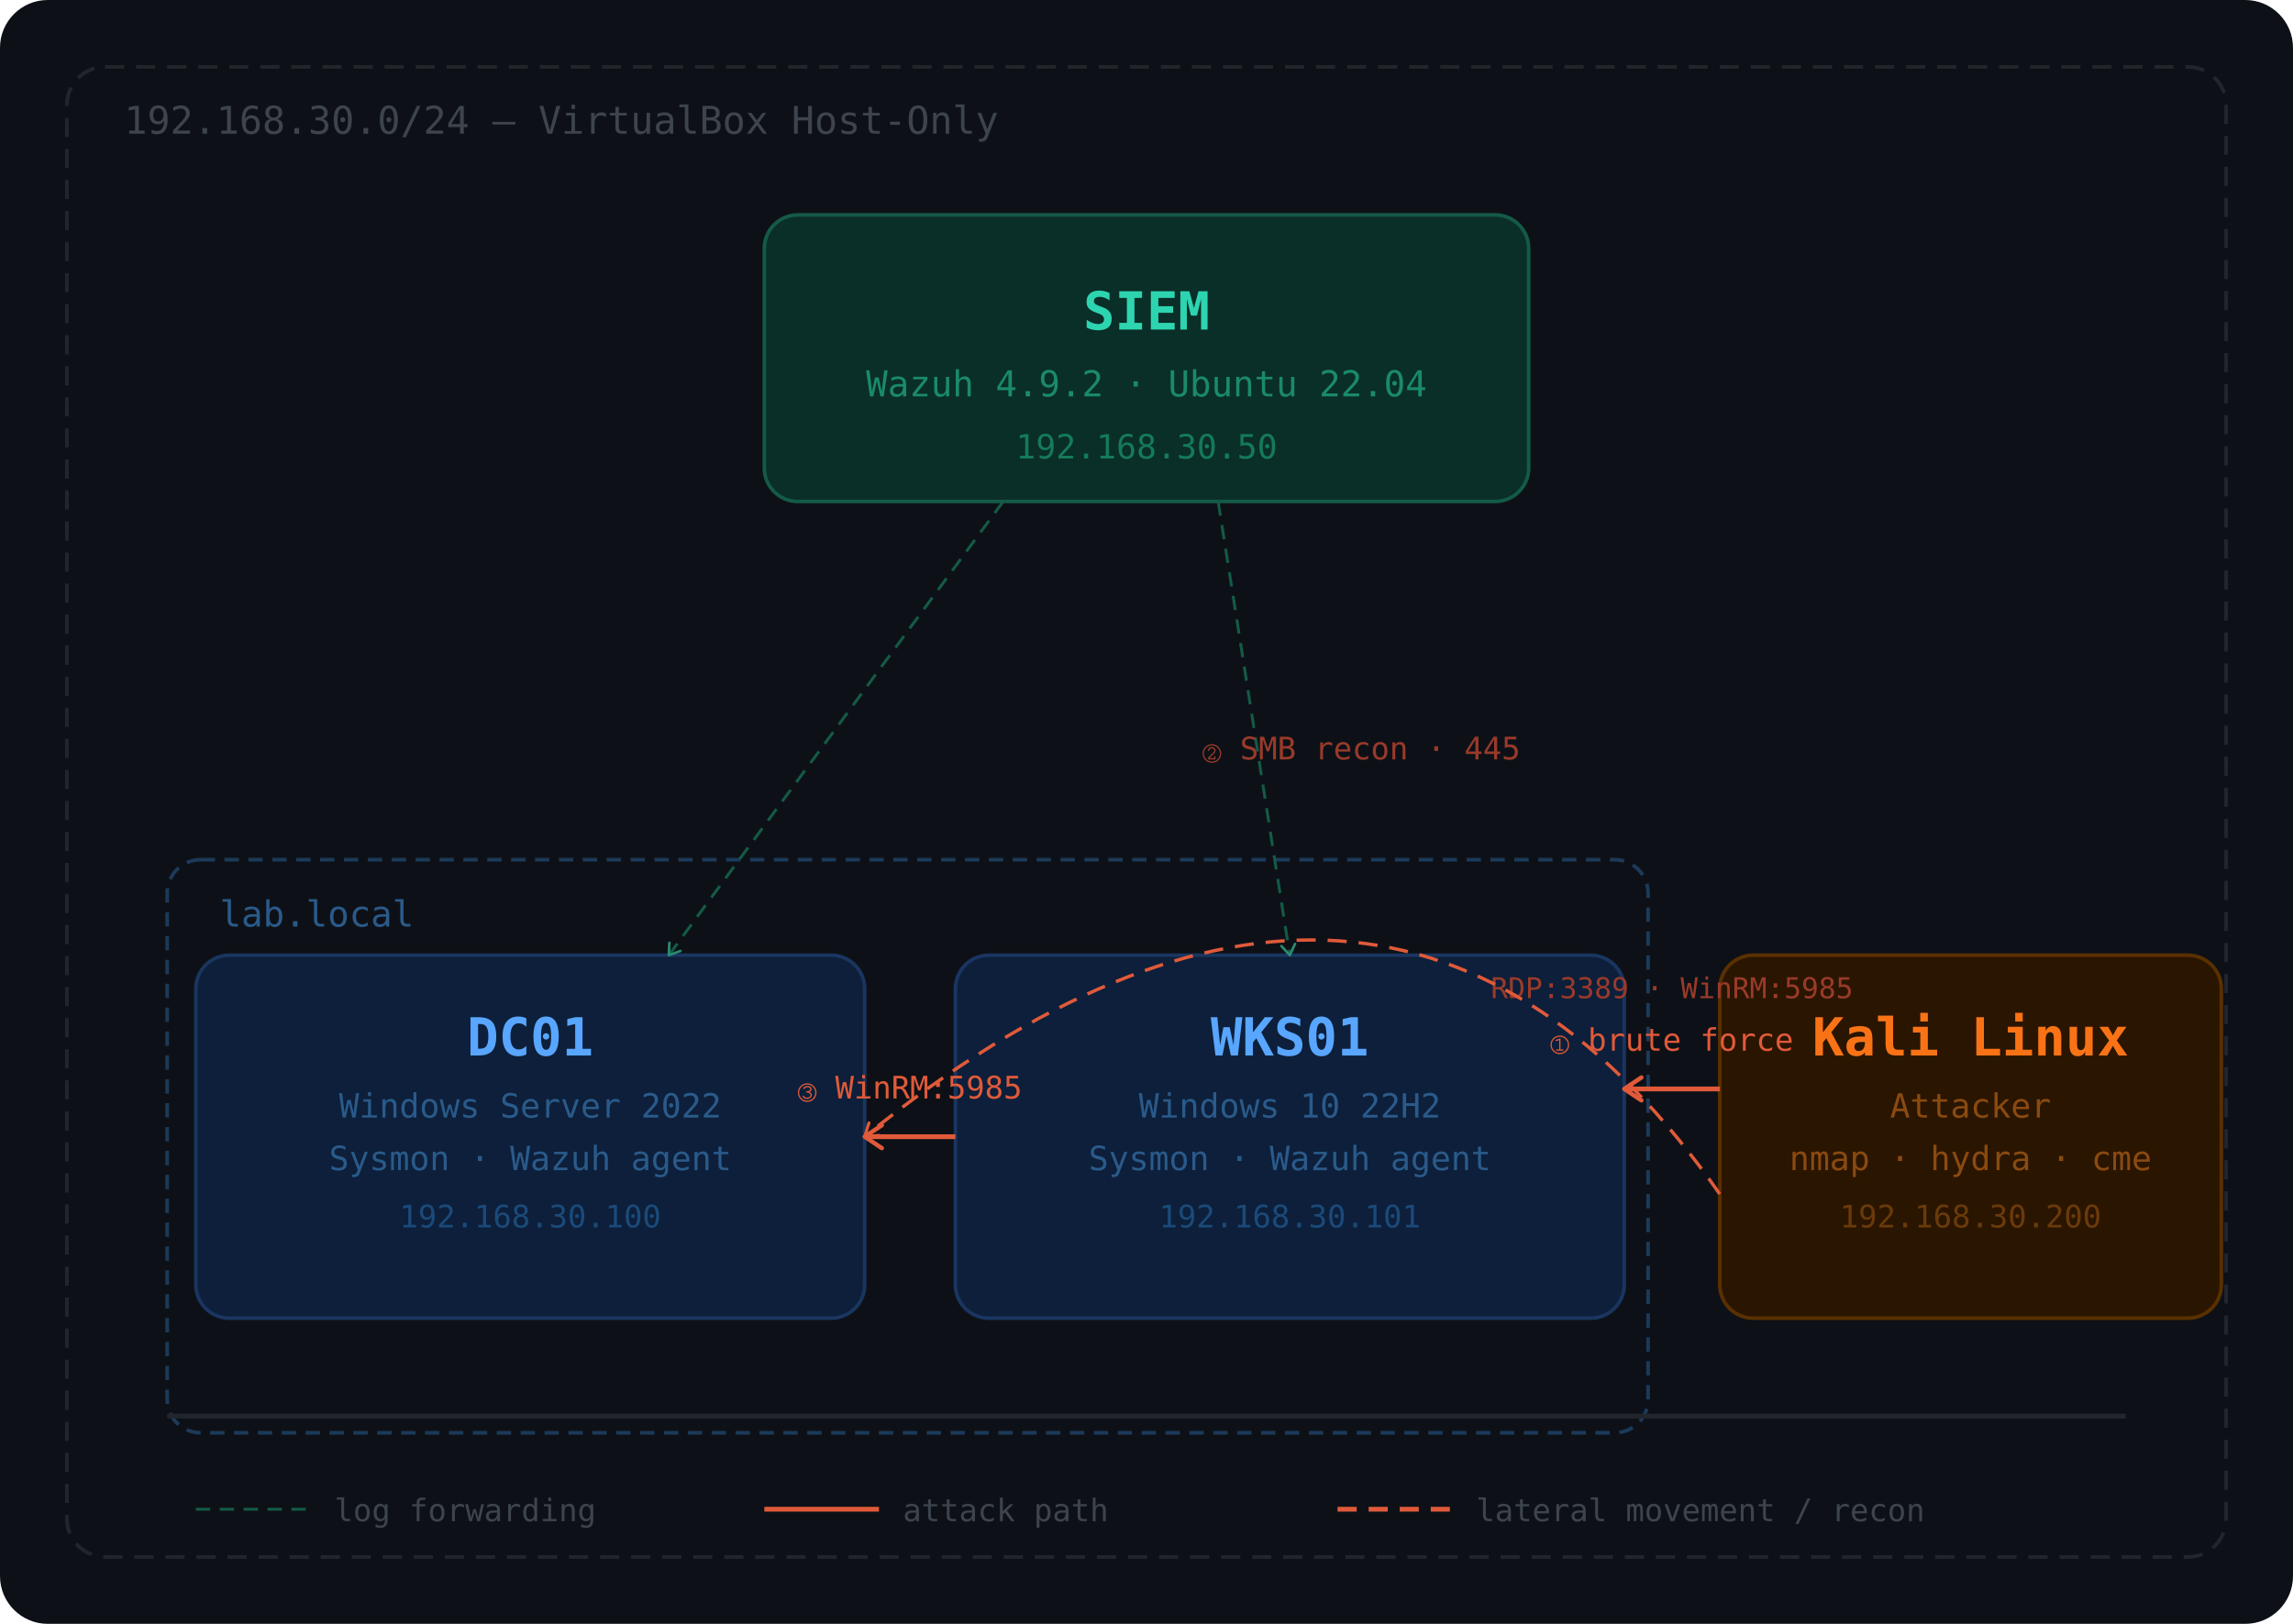
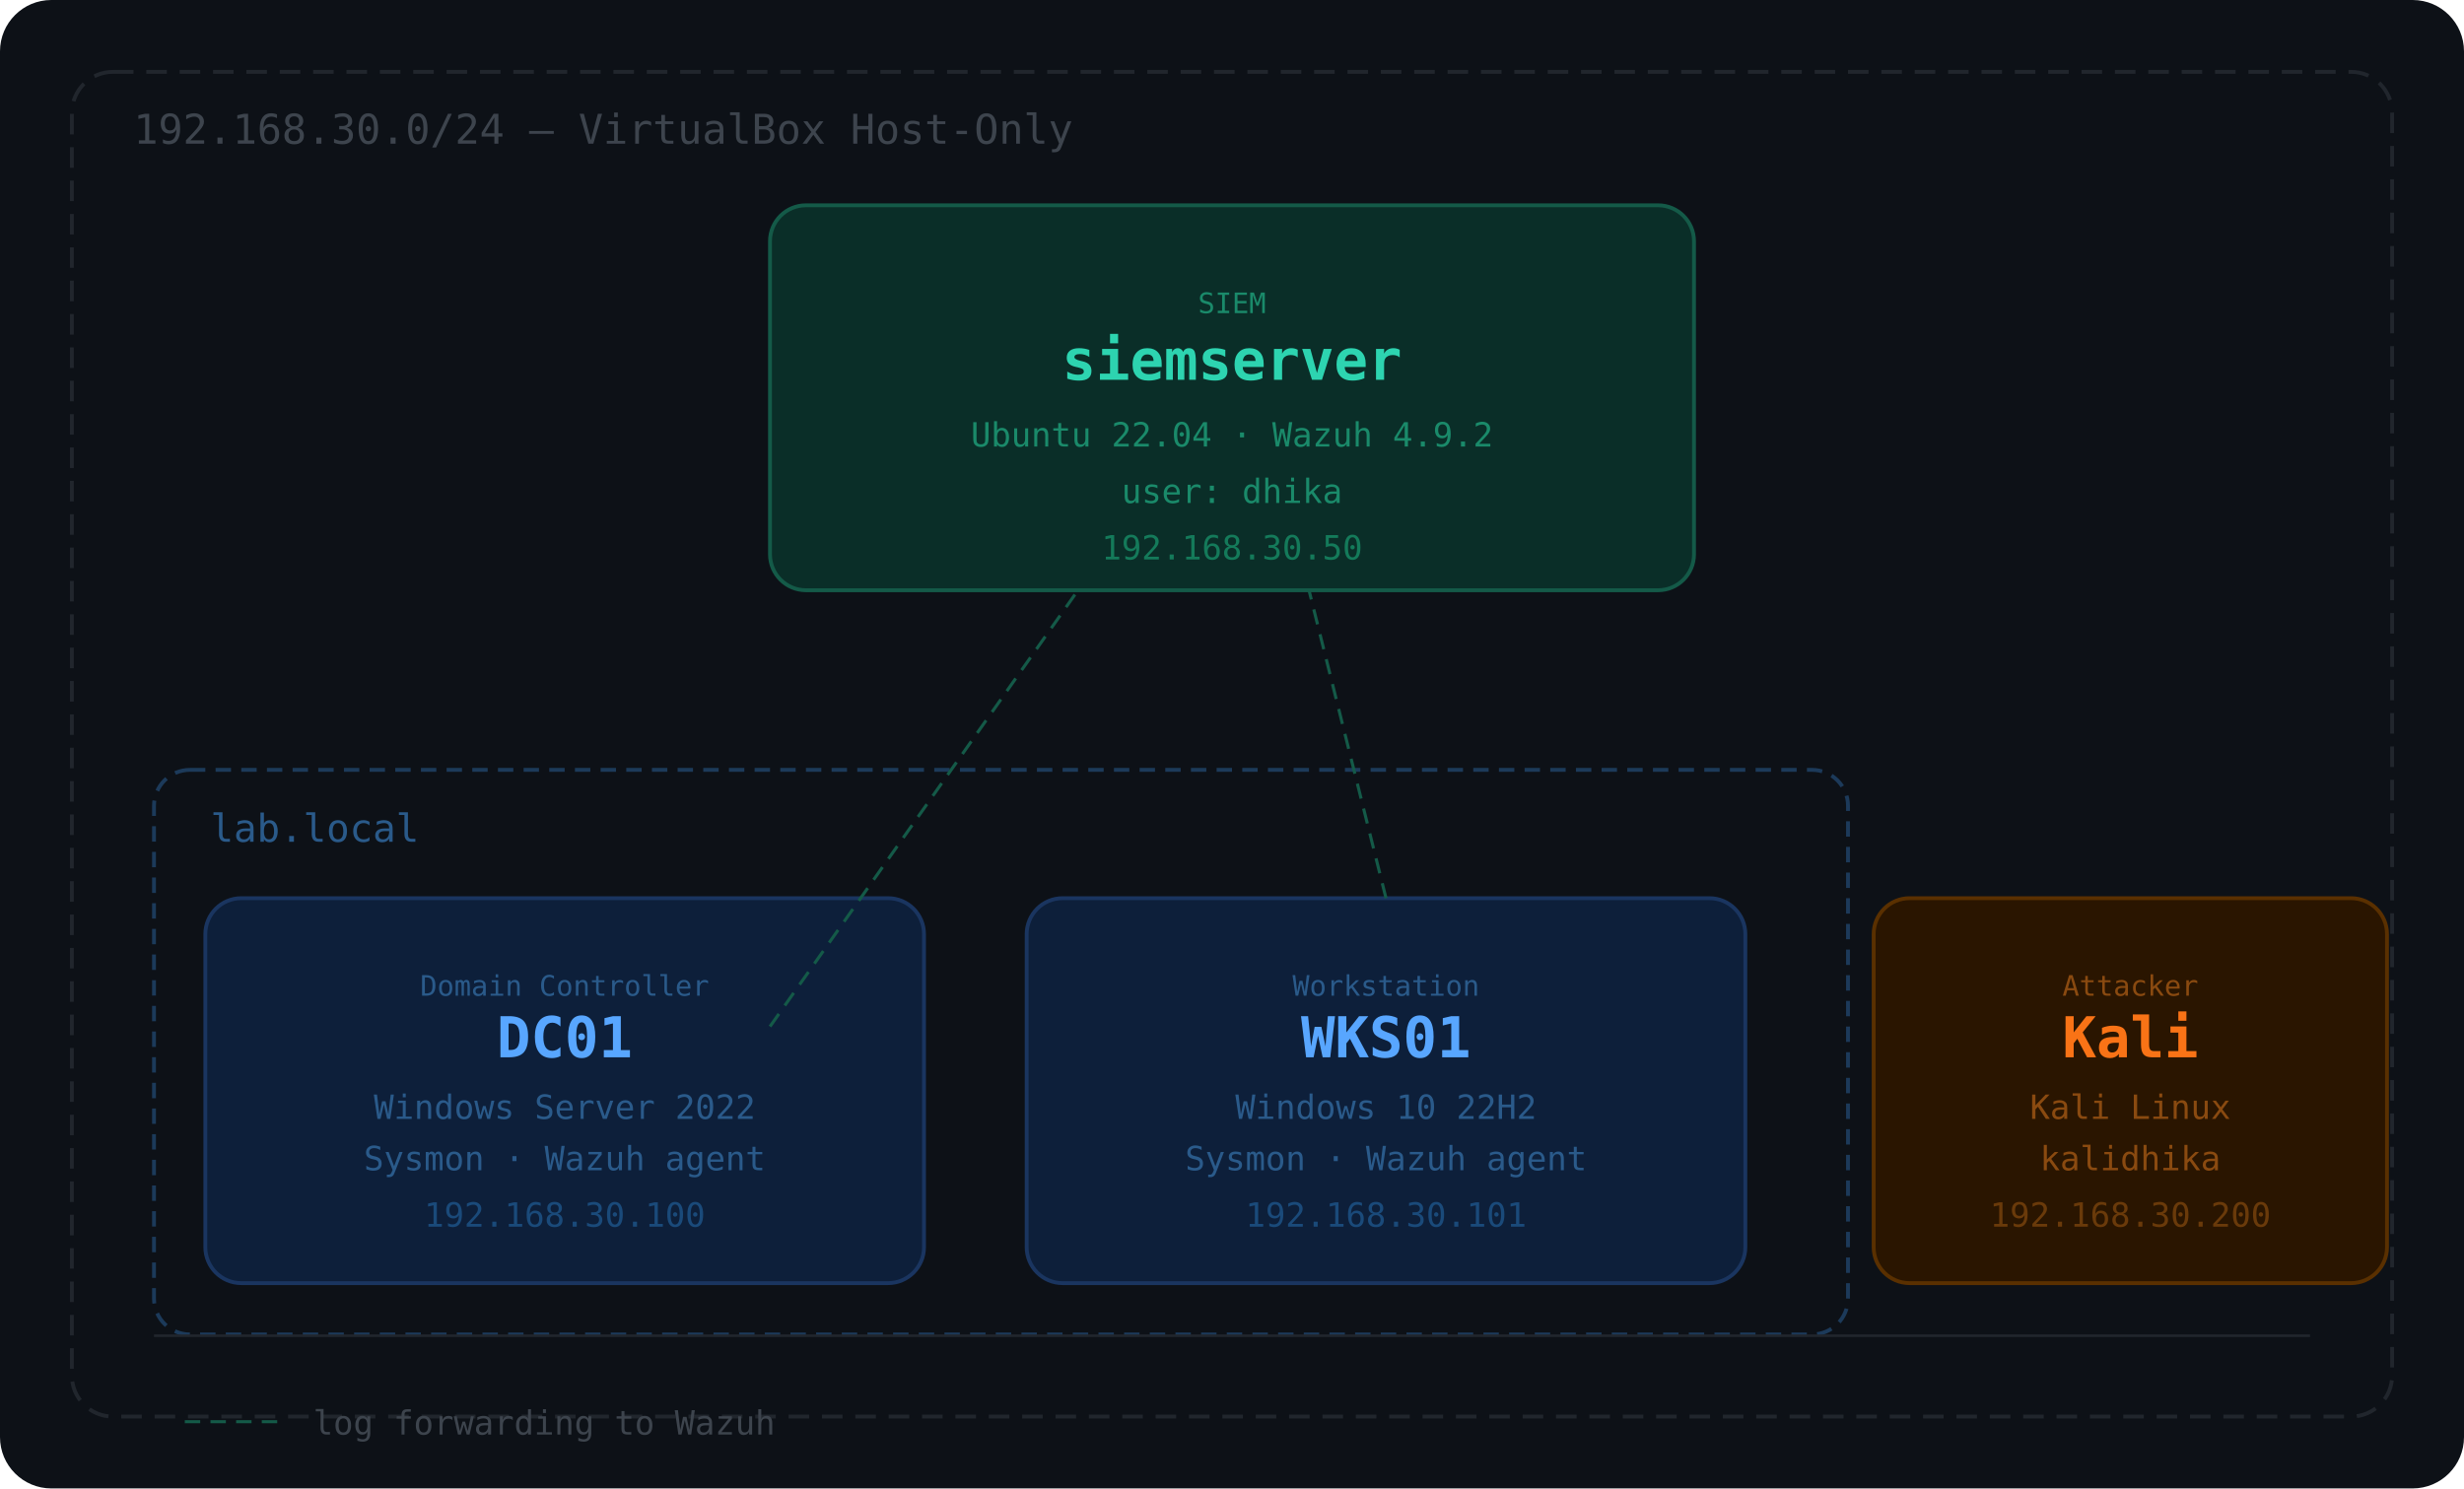
- <svg xmlns="http://www.w3.org/2000/svg" width="960" height="680" viewBox="0 0 960 680">
-   <defs>
-     <marker id="ar" viewBox="0 0 10 10" refX="8" refY="5" markerWidth="6" markerHeight="6" orient="auto-start-reverse">
-       <path d="M2 1L8 5L2 9" fill="none" stroke="#E05A3A" stroke-width="1.5" stroke-linecap="round" stroke-linejoin="round" />
-     </marker>
-     <marker id="ag" viewBox="0 0 10 10" refX="8" refY="5" markerWidth="6" markerHeight="6" orient="auto-start-reverse">
-       <path d="M2 1L8 5L2 9" fill="none" stroke="#2A8A70" stroke-width="1.5" stroke-linecap="round" stroke-linejoin="round" />
-     </marker>
-   </defs>
-   <rect width="960" height="680" rx="20" fill="#0D1117" />
-   <rect x="28" y="28" width="904" height="624" rx="16" fill="none" stroke="#21262D" stroke-width="1.5" stroke-dasharray="8 5" />
+ <svg xmlns="http://www.w3.org/2000/svg" width="960" height="580" viewBox="0 0 960 580">
+   <rect width="960" height="580" rx="20" fill="#0D1117" />
+   <rect x="28" y="28" width="904" height="524" rx="16" fill="none" stroke="#21262D" stroke-width="1.5" stroke-dasharray="8 5" />
  <text x="52" y="56" font-family="monospace" font-size="16" fill="#3D444D">192.168.30.0/24 — VirtualBox Host-Only</text>
-   <rect x="70" y="360" width="620" height="240" rx="14" fill="none" stroke="#1C3A5A" stroke-width="1.5" stroke-dasharray="6 4" />
-   <text x="92" y="388" font-family="monospace" font-size="15" fill="#2A5A8A">lab.local</text>
-   <rect x="320" y="90" width="320" height="120" rx="14" fill="#0A2E28" stroke="#145A48" stroke-width="1.5" />
-   <text x="480" y="138" font-family="monospace" font-size="22" font-weight="bold" fill="#2DD4B0" text-anchor="middle">SIEM</text>
-   <text x="480" y="166" font-family="monospace" font-size="15" fill="#1A8A6A" text-anchor="middle">Wazuh 4.9.2 · Ubuntu 22.04</text>
-   <text x="480" y="192" font-family="monospace" font-size="14" fill="#147A5A" text-anchor="middle">192.168.30.50</text>
-   <rect x="82" y="400" width="280" height="152" rx="14" fill="#0D1F3A" stroke="#1A3560" stroke-width="1.5" />
-   <text x="222" y="442" font-family="monospace" font-size="22" font-weight="bold" fill="#58A6FF" text-anchor="middle">DC01</text>
-   <text x="222" y="468" font-family="monospace" font-size="14" fill="#2A5A8A" text-anchor="middle">Windows Server 2022</text>
-   <text x="222" y="490" font-family="monospace" font-size="14" fill="#2A5A8A" text-anchor="middle">Sysmon · Wazuh agent</text>
-   <text x="222" y="514" font-family="monospace" font-size="13" fill="#1A4A7A" text-anchor="middle">192.168.30.100</text>
-   <rect x="400" y="400" width="280" height="152" rx="14" fill="#0D1F3A" stroke="#1A3560" stroke-width="1.5" />
-   <text x="540" y="442" font-family="monospace" font-size="22" font-weight="bold" fill="#58A6FF" text-anchor="middle">WKS01</text>
-   <text x="540" y="468" font-family="monospace" font-size="14" fill="#2A5A8A" text-anchor="middle">Windows 10 22H2</text>
-   <text x="540" y="490" font-family="monospace" font-size="14" fill="#2A5A8A" text-anchor="middle">Sysmon · Wazuh agent</text>
-   <text x="540" y="514" font-family="monospace" font-size="13" fill="#1A4A7A" text-anchor="middle">192.168.30.101</text>
-   <rect x="720" y="400" width="210" height="152" rx="14" fill="#2A1500" stroke="#5A3000" stroke-width="1.5" />
-   <text x="825" y="442" font-family="monospace" font-size="22" font-weight="bold" fill="#F97316" text-anchor="middle">Kali Linux</text>
-   <text x="825" y="468" font-family="monospace" font-size="14" fill="#8A4A10" text-anchor="middle">Attacker</text>
-   <text x="825" y="490" font-family="monospace" font-size="14" fill="#8A4A10" text-anchor="middle">nmap · hydra · cme</text>
-   <text x="825" y="514" font-family="monospace" font-size="13" fill="#6A3A0A" text-anchor="middle">192.168.30.200</text>
-   <path d="M420 210 L280 400" fill="none" stroke="#145A48" stroke-width="1.2" stroke-dasharray="6 4" marker-end="url(#ag)" />
-   <path d="M510 210 L540 400" fill="none" stroke="#145A48" stroke-width="1.2" stroke-dasharray="6 4" marker-end="url(#ag)" />
-   <path d="M720 456 L680 456" fill="none" stroke="#E05A3A" stroke-width="2" marker-end="url(#ar)" />
-   <text x="700" y="440" font-family="monospace" font-size="13" fill="#E05A3A" text-anchor="middle">① brute force</text>
-   <text x="700" y="418" font-family="monospace" font-size="12" fill="#9A3A2A" text-anchor="middle">RDP:3389 · WinRM:5985</text>
-   <path d="M400 476 L362 476" fill="none" stroke="#E05A3A" stroke-width="2" marker-end="url(#ar)" />
-   <text x="381" y="460" font-family="monospace" font-size="13" fill="#E05A3A" text-anchor="middle">③ WinRM:5985</text>
-   <path d="M720 500 Q580 300 362 476" fill="none" stroke="#E05A3A" stroke-width="1.4" stroke-dasharray="8 5" marker-end="url(#ar)" />
-   <text x="570" y="318" font-family="monospace" font-size="13" fill="#9A3A2A" text-anchor="middle">② SMB recon · 445</text>
-   <rect x="70" y="592" width="820" height="2" fill="#21262D" />
-   <line x1="82" y1="632" x2="130" y2="632" stroke="#145A48" stroke-width="1.2" stroke-dasharray="6 4" />
-   <text x="140" y="637" font-family="monospace" font-size="13" fill="#3D444D">log forwarding</text>
-   <line x1="320" y1="632" x2="368" y2="632" stroke="#E05A3A" stroke-width="2" />
-   <text x="378" y="637" font-family="monospace" font-size="13" fill="#3D444D">attack path</text>
-   <line x1="560" y1="632" x2="608" y2="632" stroke="#E05A3A" stroke-width="2" stroke-dasharray="8 5" />
-   <text x="618" y="637" font-family="monospace" font-size="13" fill="#3D444D">lateral movement / recon</text>
+   <rect x="60" y="300" width="660" height="220" rx="14" fill="none" stroke="#1C3A5A" stroke-width="1.5" stroke-dasharray="6 4" />
+   <text x="82" y="328" font-family="monospace" font-size="15" fill="#2A5A8A">lab.local</text>
+   <rect x="300" y="80" width="360" height="150" rx="14" fill="#0A2E28" stroke="#145A48" stroke-width="1.5" />
+   <text x="480" y="122" font-family="monospace" font-size="11" fill="#1A8A6A" text-anchor="middle">SIEM</text>
+   <text x="480" y="148" font-family="monospace" font-size="22" font-weight="bold" fill="#2DD4B0" text-anchor="middle">siemserver</text>
+   <text x="480" y="174" font-family="monospace" font-size="13" fill="#1A8A6A" text-anchor="middle">Ubuntu 22.04 · Wazuh 4.9.2</text>
+   <text x="480" y="196" font-family="monospace" font-size="13" fill="#1A8A6A" text-anchor="middle">user: dhika</text>
+   <text x="480" y="218" font-family="monospace" font-size="13" fill="#147A5A" text-anchor="middle">192.168.30.50</text>
+   <rect x="80" y="350" width="280" height="150" rx="14" fill="#0D1F3A" stroke="#1A3560" stroke-width="1.5" />
+   <text x="220" y="388" font-family="monospace" font-size="11" fill="#2A5A8A" text-anchor="middle">Domain Controller</text>
+   <text x="220" y="412" font-family="monospace" font-size="22" font-weight="bold" fill="#58A6FF" text-anchor="middle">DC01</text>
+   <text x="220" y="436" font-family="monospace" font-size="13" fill="#2A5A8A" text-anchor="middle">Windows Server 2022</text>
+   <text x="220" y="456" font-family="monospace" font-size="13" fill="#2A5A8A" text-anchor="middle">Sysmon · Wazuh agent</text>
+   <text x="220" y="478" font-family="monospace" font-size="13" fill="#1A4A7A" text-anchor="middle">192.168.30.100</text>
+   <rect x="400" y="350" width="280" height="150" rx="14" fill="#0D1F3A" stroke="#1A3560" stroke-width="1.5" />
+   <text x="540" y="388" font-family="monospace" font-size="11" fill="#2A5A8A" text-anchor="middle">Workstation</text>
+   <text x="540" y="412" font-family="monospace" font-size="22" font-weight="bold" fill="#58A6FF" text-anchor="middle">WKS01</text>
+   <text x="540" y="436" font-family="monospace" font-size="13" fill="#2A5A8A" text-anchor="middle">Windows 10 22H2</text>
+   <text x="540" y="456" font-family="monospace" font-size="13" fill="#2A5A8A" text-anchor="middle">Sysmon · Wazuh agent</text>
+   <text x="540" y="478" font-family="monospace" font-size="13" fill="#1A4A7A" text-anchor="middle">192.168.30.101</text>
+   <rect x="730" y="350" width="200" height="150" rx="14" fill="#2A1500" stroke="#5A3000" stroke-width="1.5" />
+   <text x="830" y="388" font-family="monospace" font-size="11" fill="#8A4A10" text-anchor="middle">Attacker</text>
+   <text x="830" y="412" font-family="monospace" font-size="22" font-weight="bold" fill="#F97316" text-anchor="middle">Kali</text>
+   <text x="830" y="436" font-family="monospace" font-size="13" fill="#8A4A10" text-anchor="middle">Kali Linux</text>
+   <text x="830" y="456" font-family="monospace" font-size="13" fill="#8A4A10" text-anchor="middle">kalidhika</text>
+   <text x="830" y="478" font-family="monospace" font-size="13" fill="#6A3A0A" text-anchor="middle">192.168.30.200</text>
+   <path d="M300 400 L420 230" fill="none" stroke="#145A48" stroke-width="1.2" stroke-dasharray="6 4" />
+   <path d="M540 350 L510 230" fill="none" stroke="#145A48" stroke-width="1.2" stroke-dasharray="6 4" />
+   <rect x="60" y="520" width="840" height="1" fill="#21262D" />
+   <line x1="72" y1="554" x2="112" y2="554" stroke="#145A48" stroke-width="1.2" stroke-dasharray="6 4" />
+   <text x="122" y="559" font-family="monospace" font-size="13" fill="#3D444D">log forwarding to Wazuh</text>
</svg>
